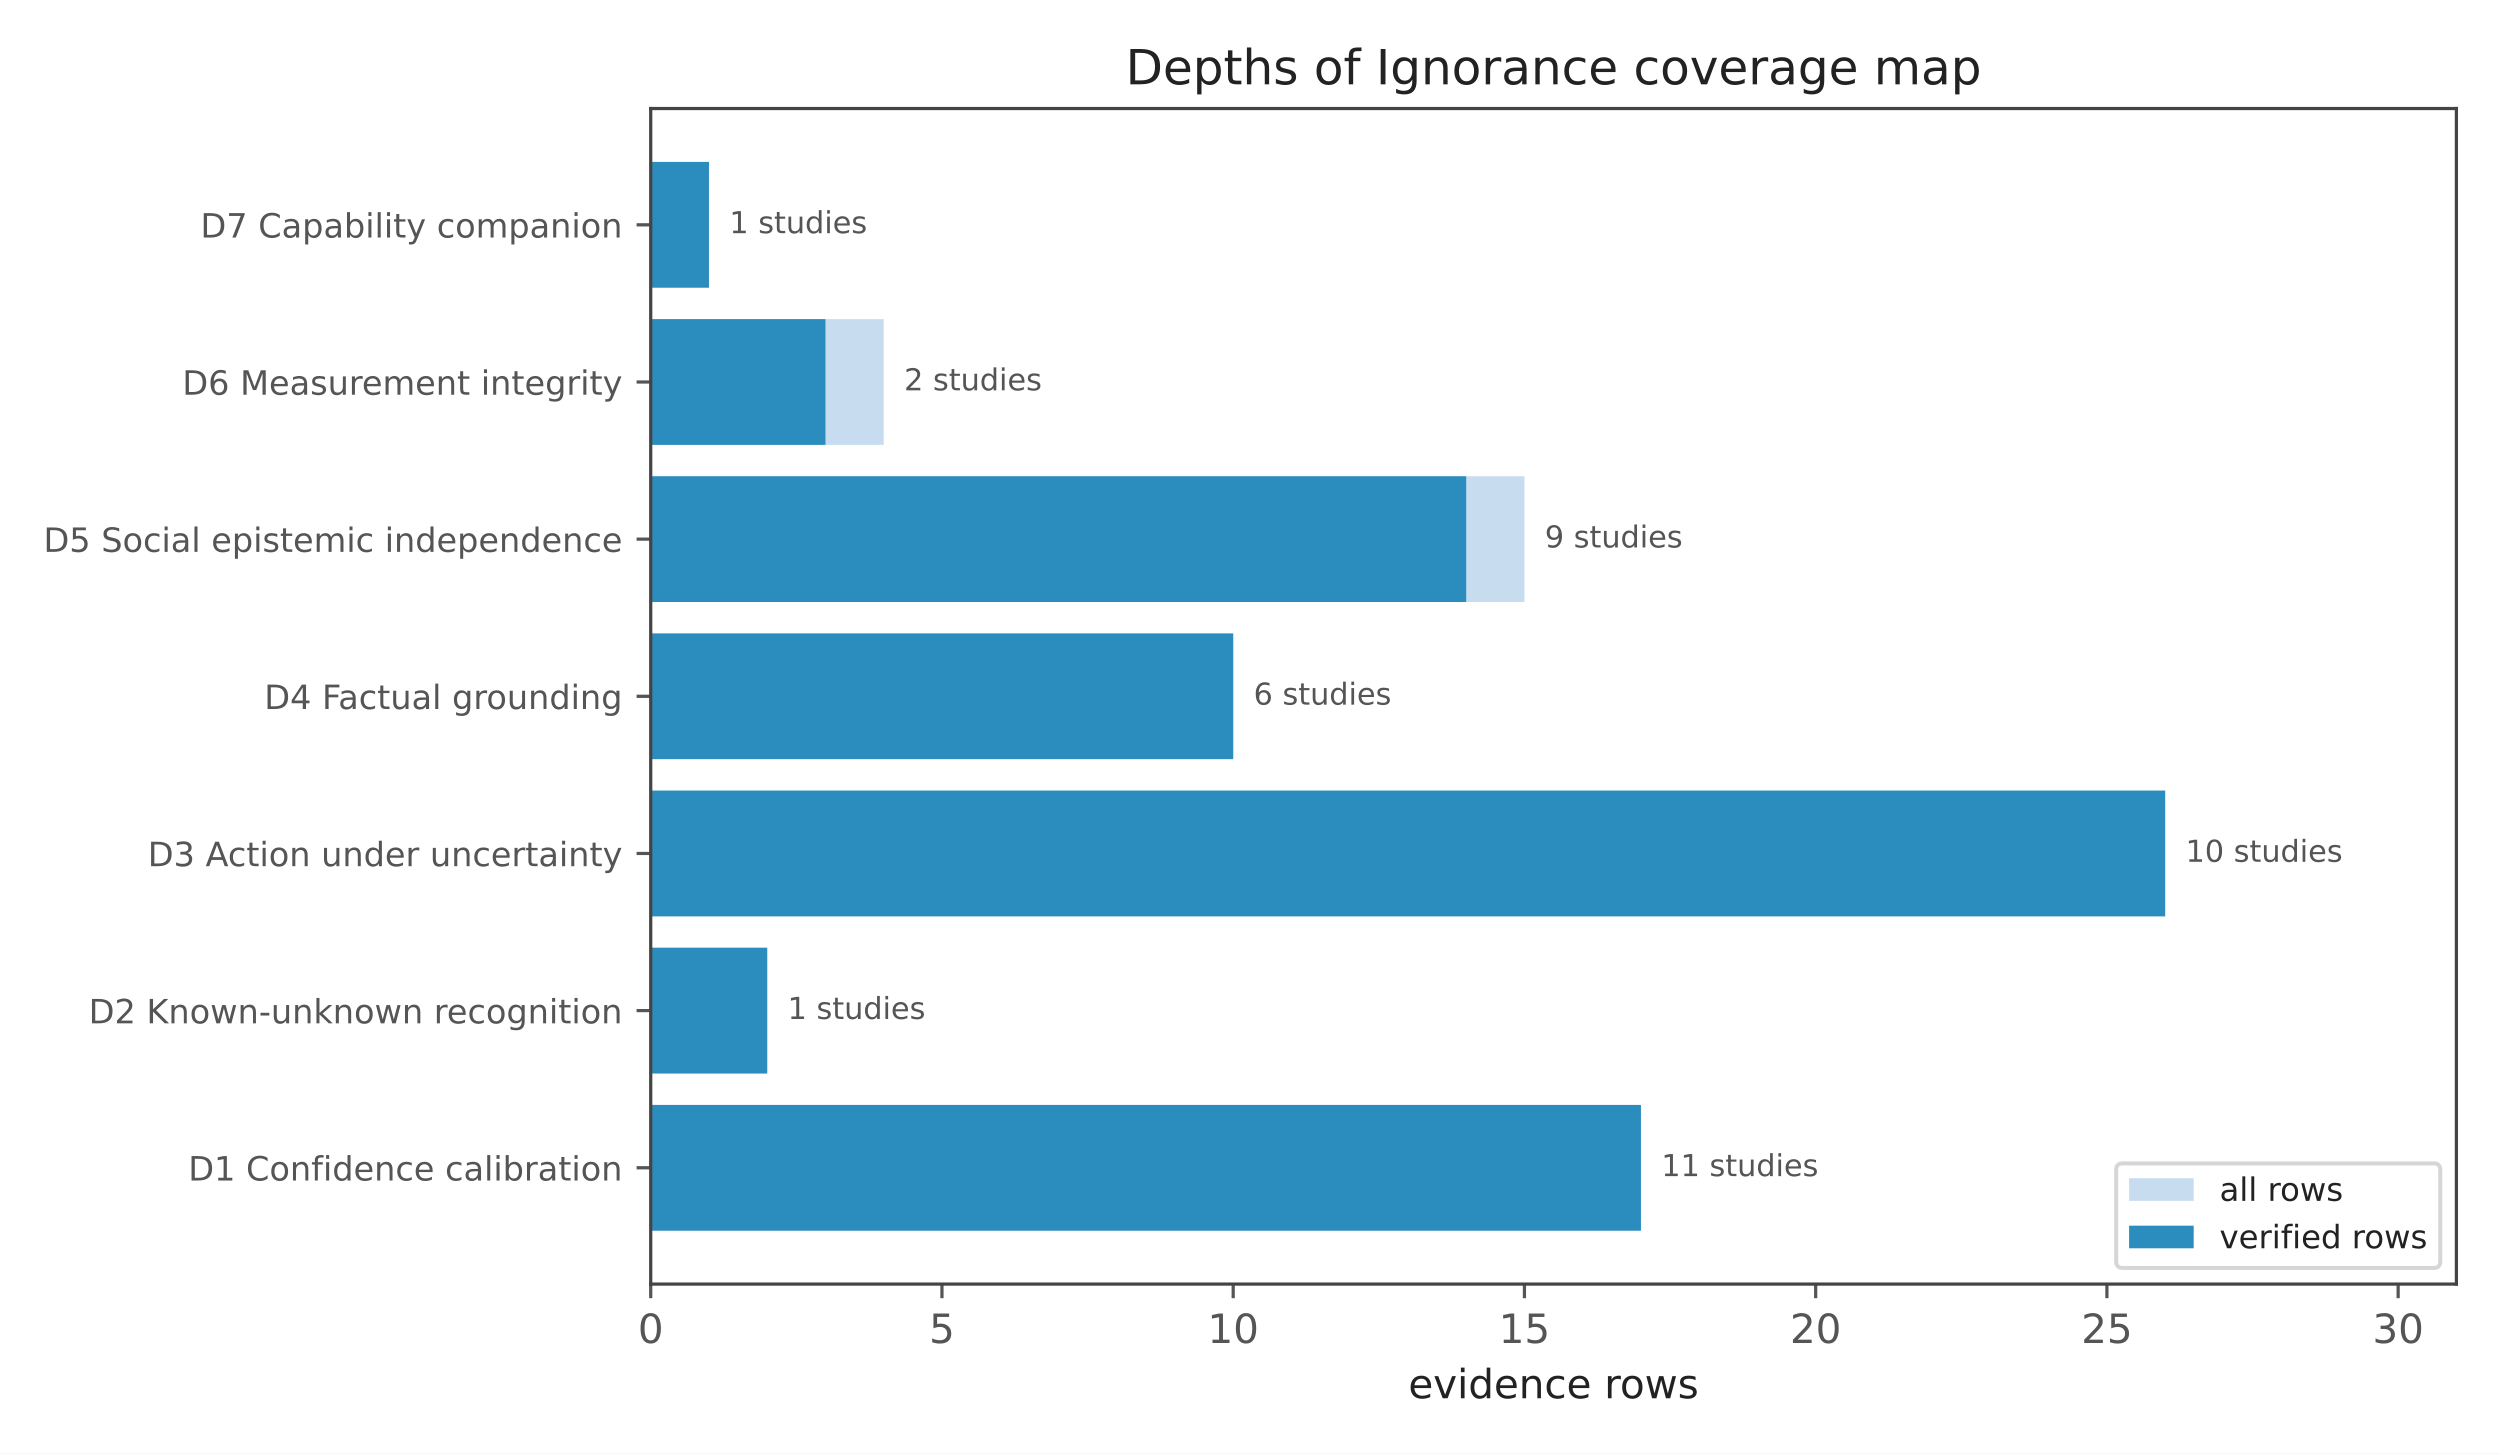
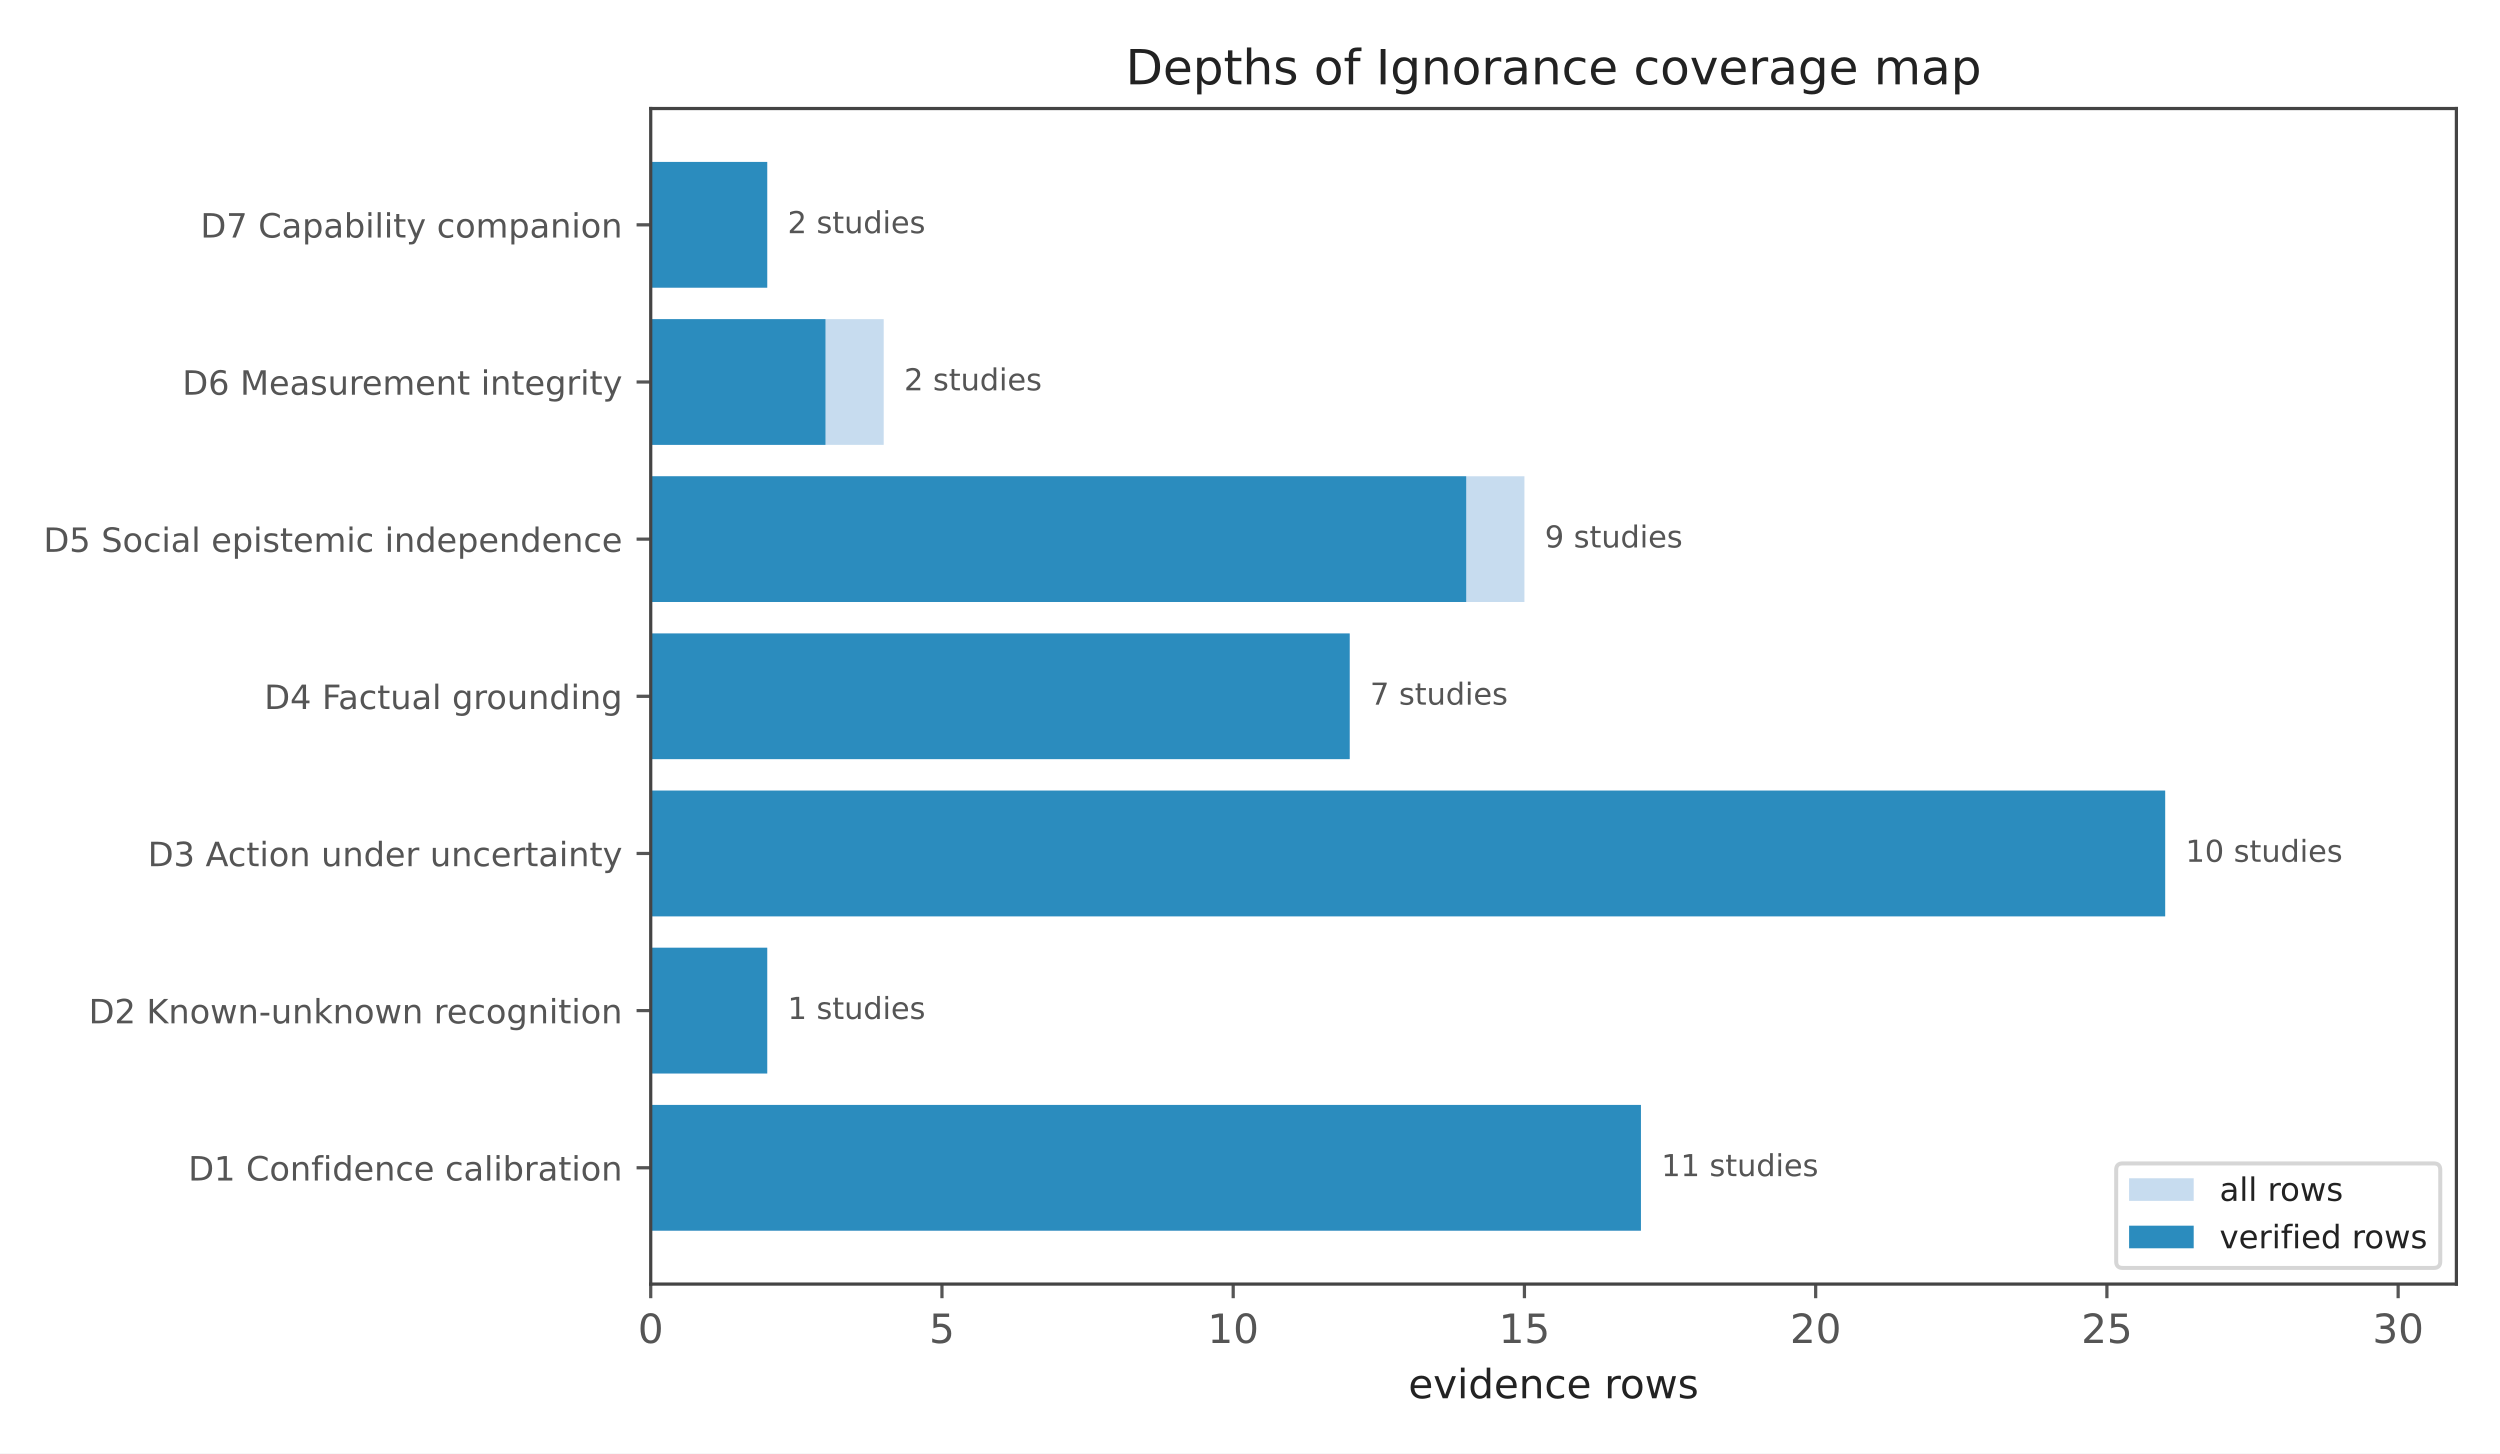
<svg xmlns="http://www.w3.org/2000/svg" xmlns:xlink="http://www.w3.org/1999/xlink" width="619.2pt" height="360pt" viewBox="0 0 619.2 360" version="1.1">
  <defs>
    <style type="text/css">*{stroke-linejoin: round; stroke-linecap: butt}</style>
  </defs>
  <g id="figure_1">
    <g id="patch_1">
      <path d="M 0 360  L 619.2 360  L 619.2 0  L 0 0  z " style="fill: #ffffff" />
    </g>
    <g id="axes_1">
      <g id="patch_2">
        <path d="M 161.17 318.04  L 608.4 318.04  L 608.4 26.88  L 161.17 26.88  z " style="fill: #ffffff" />
      </g>
      <g id="patch_3">
-         <path d="M 161.17 304.805  L 406.425 304.805  L 406.425 273.665  L 161.17 273.665  z " clip-path="url(#pd5e74c48dc)" style="fill: #c7dcef" />
+         <path d="M 161.17 304.805  L 406.425 304.805  L 406.425 273.665  L 161.17 273.665  z " clip-path="url(#p4cff1c34d1)" style="fill: #c7dcef" />
      </g>
      <g id="patch_4">
-         <path d="M 161.17 265.88  L 190.024 265.88  L 190.024 234.74  L 161.17 234.74  z " clip-path="url(#pd5e74c48dc)" style="fill: #c7dcef" />
+         <path d="M 161.17 265.88  L 190.024 265.88  L 190.024 234.74  L 161.17 234.74  z " clip-path="url(#p4cff1c34d1)" style="fill: #c7dcef" />
      </g>
      <g id="patch_5">
-         <path d="M 161.17 226.955  L 536.266 226.955  L 536.266 195.815  L 161.17 195.815  z " clip-path="url(#pd5e74c48dc)" style="fill: #c7dcef" />
+         <path d="M 161.17 226.955  L 536.266 226.955  L 536.266 195.815  L 161.17 195.815  z " clip-path="url(#p4cff1c34d1)" style="fill: #c7dcef" />
      </g>
      <g id="patch_6">
-         <path d="M 161.17 188.03  L 305.438 188.03  L 305.438 156.89  L 161.17 156.89  z " clip-path="url(#pd5e74c48dc)" style="fill: #c7dcef" />
+         <path d="M 161.17 188.03  L 334.291 188.03  L 334.291 156.89  L 161.17 156.89  z " clip-path="url(#p4cff1c34d1)" style="fill: #c7dcef" />
      </g>
      <g id="patch_7">
-         <path d="M 161.17 149.105  L 377.572 149.105  L 377.572 117.965  L 161.17 117.965  z " clip-path="url(#pd5e74c48dc)" style="fill: #c7dcef" />
+         <path d="M 161.17 149.105  L 377.572 149.105  L 377.572 117.965  L 161.17 117.965  z " clip-path="url(#p4cff1c34d1)" style="fill: #c7dcef" />
      </g>
      <g id="patch_8">
-         <path d="M 161.17 110.18  L 218.877 110.18  L 218.877 79.04  L 161.17 79.04  z " clip-path="url(#pd5e74c48dc)" style="fill: #c7dcef" />
+         <path d="M 161.17 110.18  L 218.877 110.18  L 218.877 79.04  L 161.17 79.04  z " clip-path="url(#p4cff1c34d1)" style="fill: #c7dcef" />
      </g>
      <g id="patch_9">
-         <path d="M 161.17 71.255  L 175.597 71.255  L 175.597 40.115  L 161.17 40.115  z " clip-path="url(#pd5e74c48dc)" style="fill: #c7dcef" />
+         <path d="M 161.17 71.255  L 190.024 71.255  L 190.024 40.115  L 161.17 40.115  z " clip-path="url(#p4cff1c34d1)" style="fill: #c7dcef" />
      </g>
      <g id="patch_10">
-         <path d="M 161.17 304.805  L 406.425 304.805  L 406.425 273.665  L 161.17 273.665  z " clip-path="url(#pd5e74c48dc)" style="fill: #2b8cbe" />
+         <path d="M 161.17 304.805  L 406.425 304.805  L 406.425 273.665  L 161.17 273.665  z " clip-path="url(#p4cff1c34d1)" style="fill: #2b8cbe" />
      </g>
      <g id="patch_11">
-         <path d="M 161.17 265.88  L 190.024 265.88  L 190.024 234.74  L 161.17 234.74  z " clip-path="url(#pd5e74c48dc)" style="fill: #2b8cbe" />
+         <path d="M 161.17 265.88  L 190.024 265.88  L 190.024 234.74  L 161.17 234.74  z " clip-path="url(#p4cff1c34d1)" style="fill: #2b8cbe" />
      </g>
      <g id="patch_12">
-         <path d="M 161.17 226.955  L 536.266 226.955  L 536.266 195.815  L 161.17 195.815  z " clip-path="url(#pd5e74c48dc)" style="fill: #2b8cbe" />
+         <path d="M 161.17 226.955  L 536.266 226.955  L 536.266 195.815  L 161.17 195.815  z " clip-path="url(#p4cff1c34d1)" style="fill: #2b8cbe" />
      </g>
      <g id="patch_13">
-         <path d="M 161.17 188.03  L 305.438 188.03  L 305.438 156.89  L 161.17 156.89  z " clip-path="url(#pd5e74c48dc)" style="fill: #2b8cbe" />
+         <path d="M 161.17 188.03  L 334.291 188.03  L 334.291 156.89  L 161.17 156.89  z " clip-path="url(#p4cff1c34d1)" style="fill: #2b8cbe" />
      </g>
      <g id="patch_14">
-         <path d="M 161.17 149.105  L 363.145 149.105  L 363.145 117.965  L 161.17 117.965  z " clip-path="url(#pd5e74c48dc)" style="fill: #2b8cbe" />
+         <path d="M 161.17 149.105  L 363.145 149.105  L 363.145 117.965  L 161.17 117.965  z " clip-path="url(#p4cff1c34d1)" style="fill: #2b8cbe" />
      </g>
      <g id="patch_15">
-         <path d="M 161.17 110.18  L 204.45 110.18  L 204.45 79.04  L 161.17 79.04  z " clip-path="url(#pd5e74c48dc)" style="fill: #2b8cbe" />
+         <path d="M 161.17 110.18  L 204.45 110.18  L 204.45 79.04  L 161.17 79.04  z " clip-path="url(#p4cff1c34d1)" style="fill: #2b8cbe" />
      </g>
      <g id="patch_16">
-         <path d="M 161.17 71.255  L 175.597 71.255  L 175.597 40.115  L 161.17 40.115  z " clip-path="url(#pd5e74c48dc)" style="fill: #2b8cbe" />
+         <path d="M 161.17 71.255  L 190.024 71.255  L 190.024 40.115  L 161.17 40.115  z " clip-path="url(#p4cff1c34d1)" style="fill: #2b8cbe" />
      </g>
      <g id="matplotlib.axis_1">
        <g id="xtick_1">
          <g id="line2d_1">
            <defs>
-               <path id="m6bbe3280c2" d="M 0 0  L 0 3.5  " style="stroke: #555555; stroke-width: 0.8" />
+               <path id="m2dddad0903" d="M 0 0  L 0 3.5  " style="stroke: #555555; stroke-width: 0.8" />
            </defs>
            <g>
-               <use xlink:href="#m6bbe3280c2" x="161.17" y="318.04" style="fill: #555555; stroke: #555555; stroke-width: 0.8" />
+               <use xlink:href="#m2dddad0903" x="161.17" y="318.04" style="fill: #555555; stroke: #555555; stroke-width: 0.8" />
            </g>
          </g>
          <g id="text_1">
            <text style="fill: #555555; font: 10px 'DejaVu Sans'; text-anchor: middle" x="161.17" y="332.638" transform="rotate(-0 161.17 332.6384)">0</text>
          </g>
        </g>
        <g id="xtick_2">
          <g id="line2d_2">
            <g>
-               <use xlink:href="#m6bbe3280c2" x="233.304" y="318.04" style="fill: #555555; stroke: #555555; stroke-width: 0.8" />
+               <use xlink:href="#m2dddad0903" x="233.304" y="318.04" style="fill: #555555; stroke: #555555; stroke-width: 0.8" />
            </g>
          </g>
          <g id="text_2">
            <text style="fill: #555555; font: 10px 'DejaVu Sans'; text-anchor: middle" x="233.304" y="332.638" transform="rotate(-0 233.3039 332.6384)">5</text>
          </g>
        </g>
        <g id="xtick_3">
          <g id="line2d_3">
            <g>
-               <use xlink:href="#m6bbe3280c2" x="305.438" y="318.04" style="fill: #555555; stroke: #555555; stroke-width: 0.8" />
+               <use xlink:href="#m2dddad0903" x="305.438" y="318.04" style="fill: #555555; stroke: #555555; stroke-width: 0.8" />
            </g>
          </g>
          <g id="text_3">
            <text style="fill: #555555; font: 10px 'DejaVu Sans'; text-anchor: middle" x="305.438" y="332.638" transform="rotate(-0 305.4377 332.6384)">10</text>
          </g>
        </g>
        <g id="xtick_4">
          <g id="line2d_4">
            <g>
-               <use xlink:href="#m6bbe3280c2" x="377.572" y="318.04" style="fill: #555555; stroke: #555555; stroke-width: 0.8" />
+               <use xlink:href="#m2dddad0903" x="377.572" y="318.04" style="fill: #555555; stroke: #555555; stroke-width: 0.8" />
            </g>
          </g>
          <g id="text_4">
            <text style="fill: #555555; font: 10px 'DejaVu Sans'; text-anchor: middle" x="377.572" y="332.638" transform="rotate(-0 377.5716 332.6384)">15</text>
          </g>
        </g>
        <g id="xtick_5">
          <g id="line2d_5">
            <g>
-               <use xlink:href="#m6bbe3280c2" x="449.705" y="318.04" style="fill: #555555; stroke: #555555; stroke-width: 0.8" />
+               <use xlink:href="#m2dddad0903" x="449.705" y="318.04" style="fill: #555555; stroke: #555555; stroke-width: 0.8" />
            </g>
          </g>
          <g id="text_5">
            <text style="fill: #555555; font: 10px 'DejaVu Sans'; text-anchor: middle" x="449.705" y="332.638" transform="rotate(-0 449.7055 332.6384)">20</text>
          </g>
        </g>
        <g id="xtick_6">
          <g id="line2d_6">
            <g>
-               <use xlink:href="#m6bbe3280c2" x="521.839" y="318.04" style="fill: #555555; stroke: #555555; stroke-width: 0.8" />
+               <use xlink:href="#m2dddad0903" x="521.839" y="318.04" style="fill: #555555; stroke: #555555; stroke-width: 0.8" />
            </g>
          </g>
          <g id="text_6">
            <text style="fill: #555555; font: 10px 'DejaVu Sans'; text-anchor: middle" x="521.839" y="332.638" transform="rotate(-0 521.8394 332.6384)">25</text>
          </g>
        </g>
        <g id="xtick_7">
          <g id="line2d_7">
            <g>
-               <use xlink:href="#m6bbe3280c2" x="593.973" y="318.04" style="fill: #555555; stroke: #555555; stroke-width: 0.8" />
+               <use xlink:href="#m2dddad0903" x="593.973" y="318.04" style="fill: #555555; stroke: #555555; stroke-width: 0.8" />
            </g>
          </g>
          <g id="text_7">
            <text style="fill: #555555; font: 10px 'DejaVu Sans'; text-anchor: middle" x="593.973" y="332.638" transform="rotate(-0 593.9732 332.6384)">30</text>
          </g>
        </g>
        <g id="text_8">
          <text style="fill: #222222; font: 10px 'DejaVu Sans'; text-anchor: middle" x="384.785" y="346.317" transform="rotate(-0 384.785 346.3166)">evidence rows</text>
        </g>
      </g>
      <g id="matplotlib.axis_2">
        <g id="ytick_1">
          <g id="line2d_8">
            <defs>
-               <path id="m76b19d010c" d="M 0 0  L -3.5 0  " style="stroke: #555555; stroke-width: 0.8" />
+               <path id="mb0417e6025" d="M 0 0  L -3.5 0  " style="stroke: #555555; stroke-width: 0.8" />
            </defs>
            <g>
-               <use xlink:href="#m76b19d010c" x="161.17" y="289.235" style="fill: #555555; stroke: #555555; stroke-width: 0.8" />
+               <use xlink:href="#mb0417e6025" x="161.17" y="289.235" style="fill: #555555; stroke: #555555; stroke-width: 0.8" />
            </g>
          </g>
          <g id="text_9">
            <text style="fill: #555555; font: 8.3px 'DejaVu Sans'; text-anchor: end" x="154.17" y="292.389" transform="rotate(-0 154.17 292.3888)">D1 Confidence calibration</text>
          </g>
        </g>
        <g id="ytick_2">
          <g id="line2d_9">
            <g>
-               <use xlink:href="#m76b19d010c" x="161.17" y="250.31" style="fill: #555555; stroke: #555555; stroke-width: 0.8" />
+               <use xlink:href="#mb0417e6025" x="161.17" y="250.31" style="fill: #555555; stroke: #555555; stroke-width: 0.8" />
            </g>
          </g>
          <g id="text_10">
            <text style="fill: #555555; font: 8.3px 'DejaVu Sans'; text-anchor: end" x="154.17" y="253.464" transform="rotate(-0 154.17 253.4636)">D2 Known-unknown recognition</text>
          </g>
        </g>
        <g id="ytick_3">
          <g id="line2d_10">
            <g>
-               <use xlink:href="#m76b19d010c" x="161.17" y="211.385" style="fill: #555555; stroke: #555555; stroke-width: 0.8" />
+               <use xlink:href="#mb0417e6025" x="161.17" y="211.385" style="fill: #555555; stroke: #555555; stroke-width: 0.8" />
            </g>
          </g>
          <g id="text_11">
            <text style="fill: #555555; font: 8.3px 'DejaVu Sans'; text-anchor: end" x="154.17" y="214.538" transform="rotate(-0 154.17 214.5385)">D3 Action under uncertainty</text>
          </g>
        </g>
        <g id="ytick_4">
          <g id="line2d_11">
            <g>
-               <use xlink:href="#m76b19d010c" x="161.17" y="172.46" style="fill: #555555; stroke: #555555; stroke-width: 0.8" />
+               <use xlink:href="#mb0417e6025" x="161.17" y="172.46" style="fill: #555555; stroke: #555555; stroke-width: 0.8" />
            </g>
          </g>
          <g id="text_12">
            <text style="fill: #555555; font: 8.3px 'DejaVu Sans'; text-anchor: end" x="154.17" y="175.613" transform="rotate(-0 154.17 175.6134)">D4 Factual grounding</text>
          </g>
        </g>
        <g id="ytick_5">
          <g id="line2d_12">
            <g>
-               <use xlink:href="#m76b19d010c" x="161.17" y="133.535" style="fill: #555555; stroke: #555555; stroke-width: 0.8" />
+               <use xlink:href="#mb0417e6025" x="161.17" y="133.535" style="fill: #555555; stroke: #555555; stroke-width: 0.8" />
            </g>
          </g>
          <g id="text_13">
            <text style="fill: #555555; font: 8.3px 'DejaVu Sans'; text-anchor: end" x="154.17" y="136.688" transform="rotate(-0 154.17 136.6882)">D5 Social epistemic independence</text>
          </g>
        </g>
        <g id="ytick_6">
          <g id="line2d_13">
            <g>
-               <use xlink:href="#m76b19d010c" x="161.17" y="94.61" style="fill: #555555; stroke: #555555; stroke-width: 0.8" />
+               <use xlink:href="#mb0417e6025" x="161.17" y="94.61" style="fill: #555555; stroke: #555555; stroke-width: 0.8" />
            </g>
          </g>
          <g id="text_14">
            <text style="fill: #555555; font: 8.3px 'DejaVu Sans'; text-anchor: end" x="154.17" y="97.763" transform="rotate(-0 154.17 97.76308)">D6 Measurement integrity</text>
          </g>
        </g>
        <g id="ytick_7">
          <g id="line2d_14">
            <g>
-               <use xlink:href="#m76b19d010c" x="161.17" y="55.685" style="fill: #555555; stroke: #555555; stroke-width: 0.8" />
+               <use xlink:href="#mb0417e6025" x="161.17" y="55.685" style="fill: #555555; stroke: #555555; stroke-width: 0.8" />
            </g>
          </g>
          <g id="text_15">
            <text style="fill: #555555; font: 8.3px 'DejaVu Sans'; text-anchor: end" x="154.17" y="58.838" transform="rotate(-0 154.17 58.83795)">D7 Capability companion</text>
          </g>
        </g>
      </g>
      <g id="patch_17">
        <path d="M 161.17 318.04  L 161.17 26.88  " style="fill: none; stroke: #444444; stroke-width: 0.8; stroke-linejoin: miter; stroke-linecap: square" />
      </g>
      <g id="patch_18">
        <path d="M 608.4 318.04  L 608.4 26.88  " style="fill: none; stroke: #444444; stroke-width: 0.8; stroke-linejoin: miter; stroke-linecap: square" />
      </g>
      <g id="patch_19">
        <path d="M 161.17 318.04  L 608.4 318.04  " style="fill: none; stroke: #444444; stroke-width: 0.8; stroke-linejoin: miter; stroke-linecap: square" />
      </g>
      <g id="patch_20">
        <path d="M 161.17 26.88  L 608.4 26.88  " style="fill: none; stroke: #444444; stroke-width: 0.8; stroke-linejoin: miter; stroke-linecap: square" />
      </g>
      <g id="text_16">
        <text style="fill: #555555; font: 7.5px 'DejaVu Sans'; text-anchor: start" x="411.475" y="291.305" transform="rotate(-0 411.4745 291.3049)">11 studies</text>
      </g>
      <g id="text_17">
        <text style="fill: #555555; font: 7.5px 'DejaVu Sans'; text-anchor: start" x="195.073" y="252.38" transform="rotate(-0 195.0729 252.3798)">1 studies</text>
      </g>
      <g id="text_18">
        <text style="fill: #555555; font: 7.5px 'DejaVu Sans'; text-anchor: start" x="541.316" y="213.455" transform="rotate(-0 541.3155 213.4547)">10 studies</text>
      </g>
      <g id="text_19">
-         <text style="fill: #555555; font: 7.5px 'DejaVu Sans'; text-anchor: start" x="310.487" y="174.53" transform="rotate(-0 310.4871 174.5295)">6 studies</text>
+         <text style="fill: #555555; font: 7.5px 'DejaVu Sans'; text-anchor: start" x="339.341" y="174.53" transform="rotate(-0 339.3407 174.5295)">7 studies</text>
      </g>
      <g id="text_20">
        <text style="fill: #555555; font: 7.5px 'DejaVu Sans'; text-anchor: start" x="382.621" y="135.604" transform="rotate(-0 382.621 135.6044)">9 studies</text>
      </g>
      <g id="text_21">
        <text style="fill: #555555; font: 7.5px 'DejaVu Sans'; text-anchor: start" x="223.926" y="96.679" transform="rotate(-0 223.9265 96.67926)">2 studies</text>
      </g>
      <g id="text_22">
-         <text style="fill: #555555; font: 7.5px 'DejaVu Sans'; text-anchor: start" x="180.646" y="57.754" transform="rotate(-0 180.6461 57.75413)">1 studies</text>
+         <text style="fill: #555555; font: 7.5px 'DejaVu Sans'; text-anchor: start" x="195.073" y="57.754" transform="rotate(-0 195.0729 57.75413)">2 studies</text>
      </g>
      <g id="text_23">
        <text style="fill: #222222; font: 12px 'DejaVu Sans'; text-anchor: middle" x="384.785" y="20.88" transform="rotate(-0 384.785 20.88)">Depths of Ignorance coverage map</text>
      </g>
      <g id="legend_1">
        <g id="patch_21">
          <path d="M 525.735 314.04  L 602.8 314.04  Q 604.4 314.04 604.4 312.44  L 604.4 289.755  Q 604.4 288.155 602.8 288.155  L 525.735 288.155  Q 524.135 288.155 524.135 289.755  L 524.135 312.44  Q 524.135 314.04 525.735 314.04  z " style="fill: #ffffff; opacity: 0.8; stroke: #cccccc; stroke-linejoin: miter" />
        </g>
        <g id="patch_22">
          <path d="M 527.335 297.434  L 543.335 297.434  L 543.335 291.834  L 527.335 291.834  z " style="fill: #c7dcef" />
        </g>
        <g id="text_24">
          <text style="fill: #222222; font: 8px 'DejaVu Sans'; text-anchor: start" x="549.735" y="297.434" transform="rotate(-0 549.735 297.4337)">all rows</text>
        </g>
        <g id="patch_23">
          <path d="M 527.335 309.176  L 543.335 309.176  L 543.335 303.576  L 527.335 303.576  z " style="fill: #2b8cbe" />
        </g>
        <g id="text_25">
          <text style="fill: #222222; font: 8px 'DejaVu Sans'; text-anchor: start" x="549.735" y="309.176" transform="rotate(-0 549.735 309.1762)">verified rows</text>
        </g>
      </g>
    </g>
  </g>
  <defs>
-     <clipPath id="pd5e74c48dc">
+     <clipPath id="p4cff1c34d1">
      <rect x="161.17" y="26.88" width="447.23" height="291.16" />
    </clipPath>
  </defs>
</svg>
